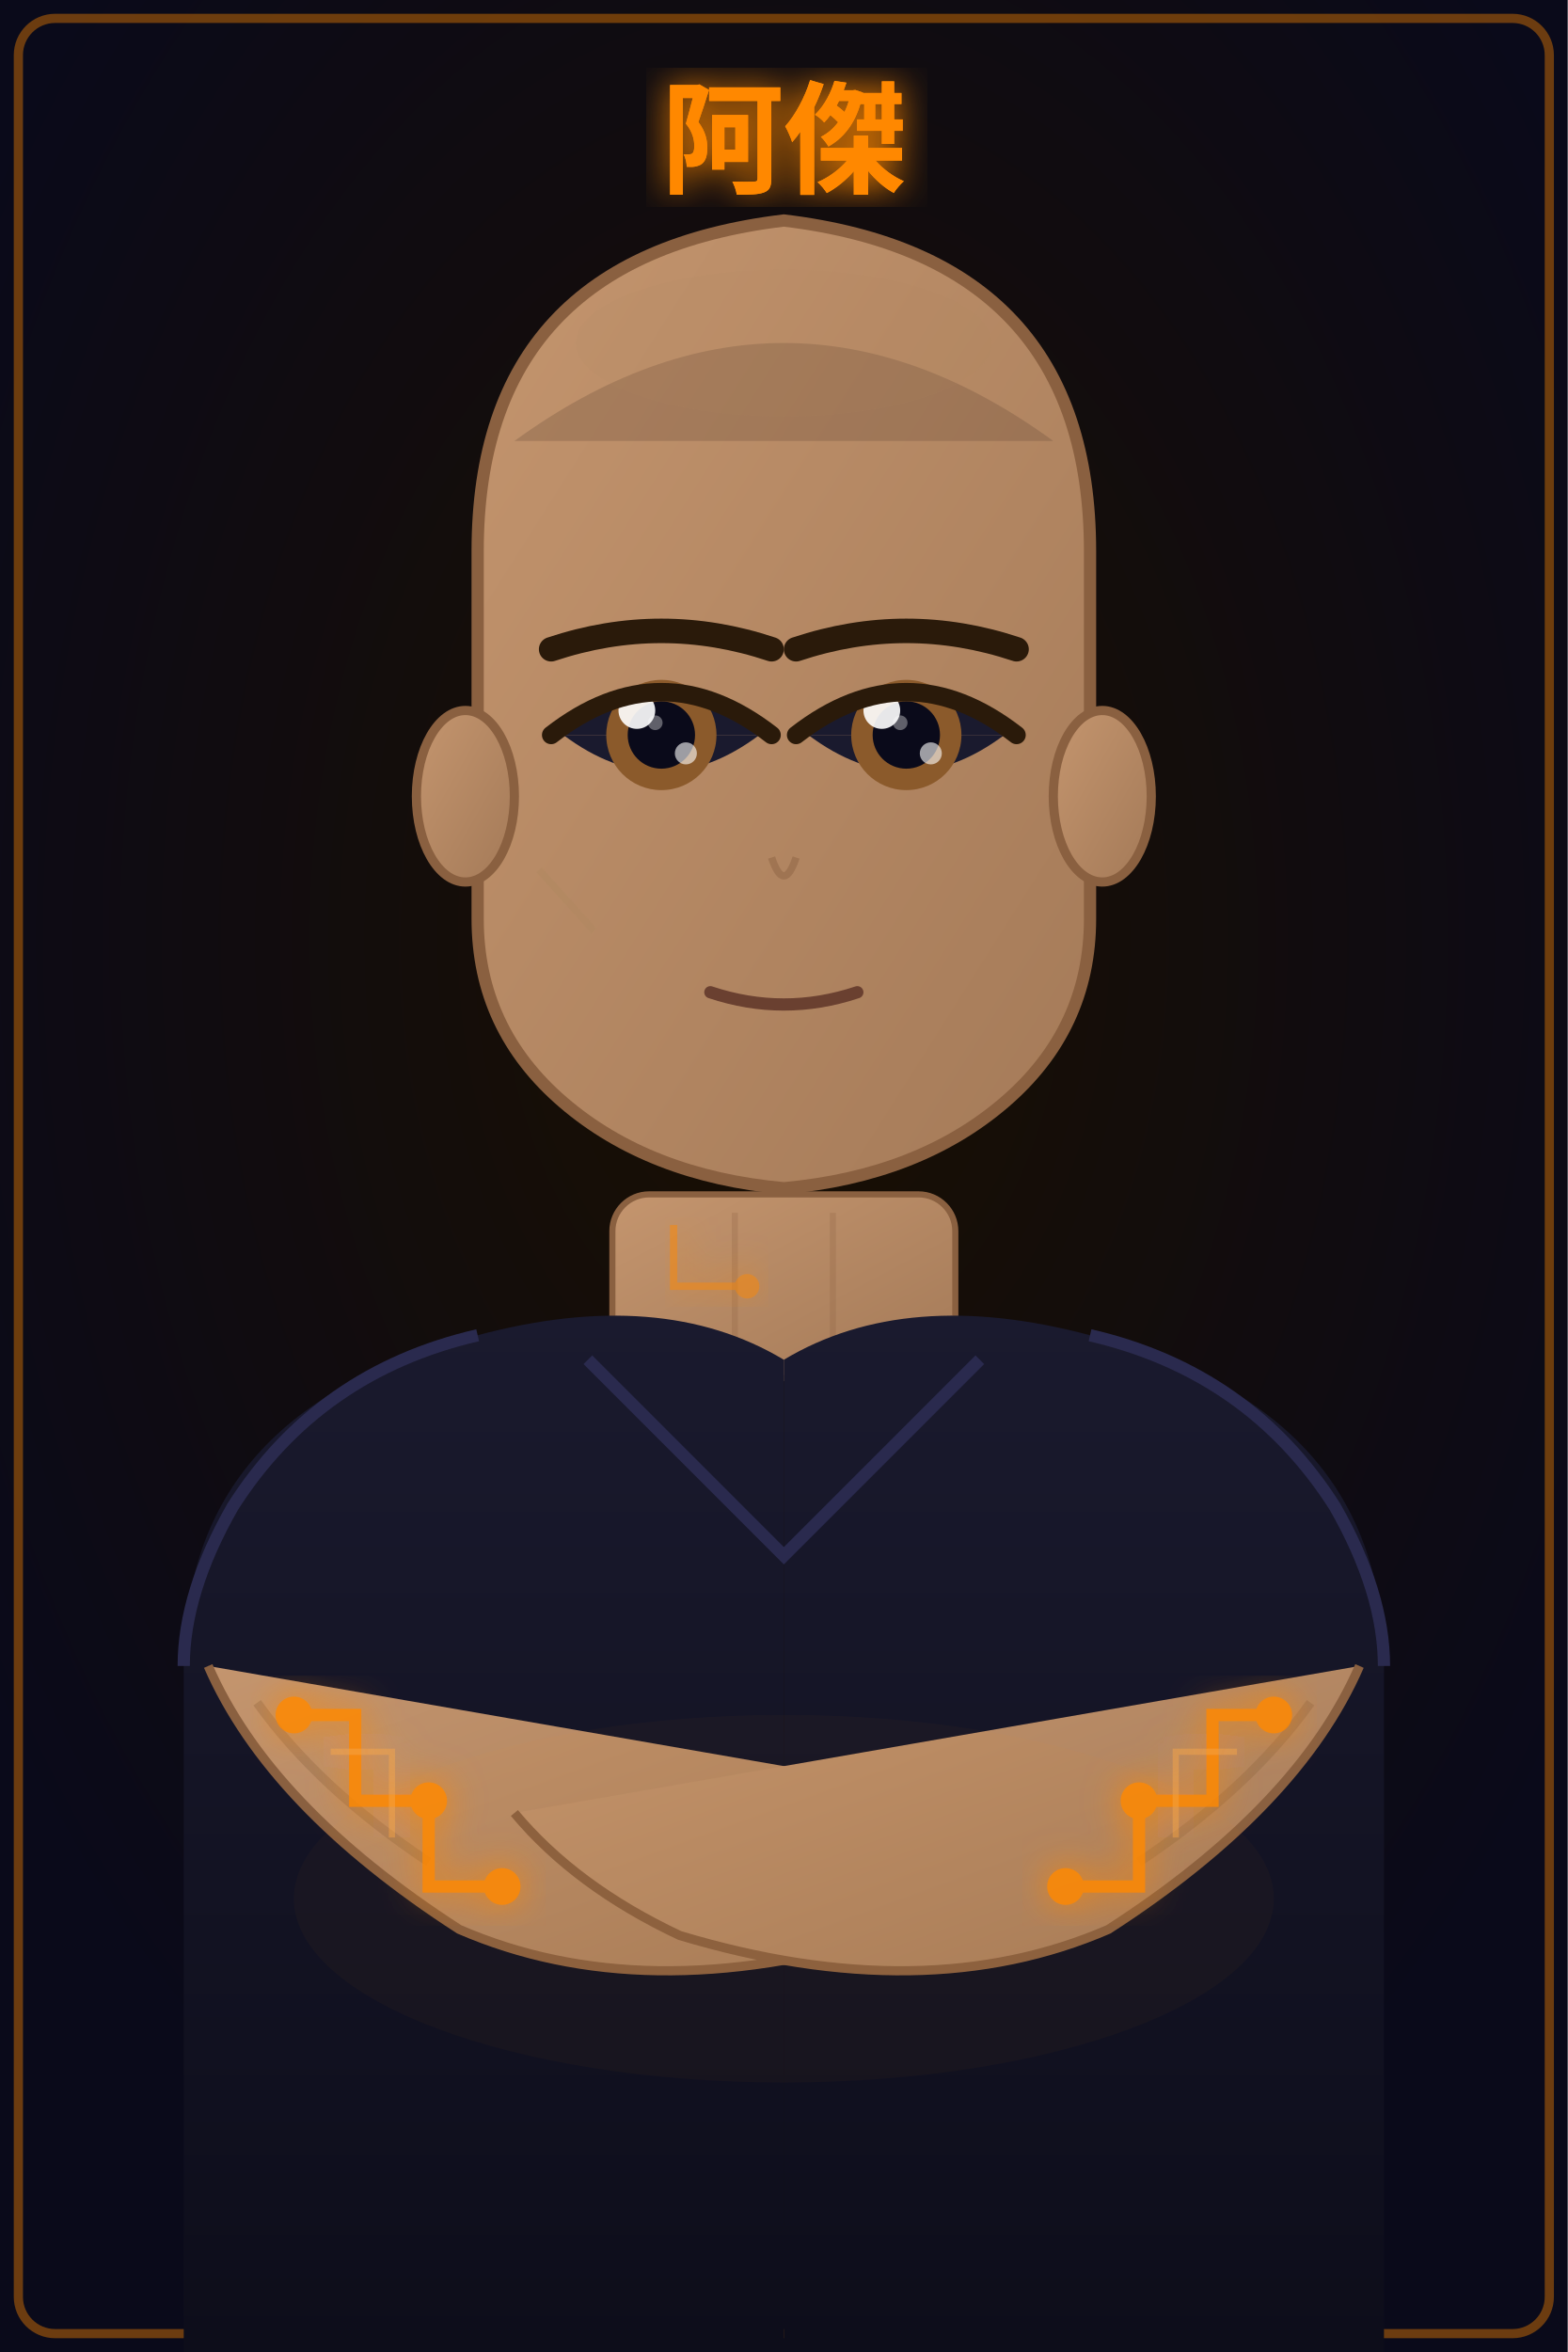
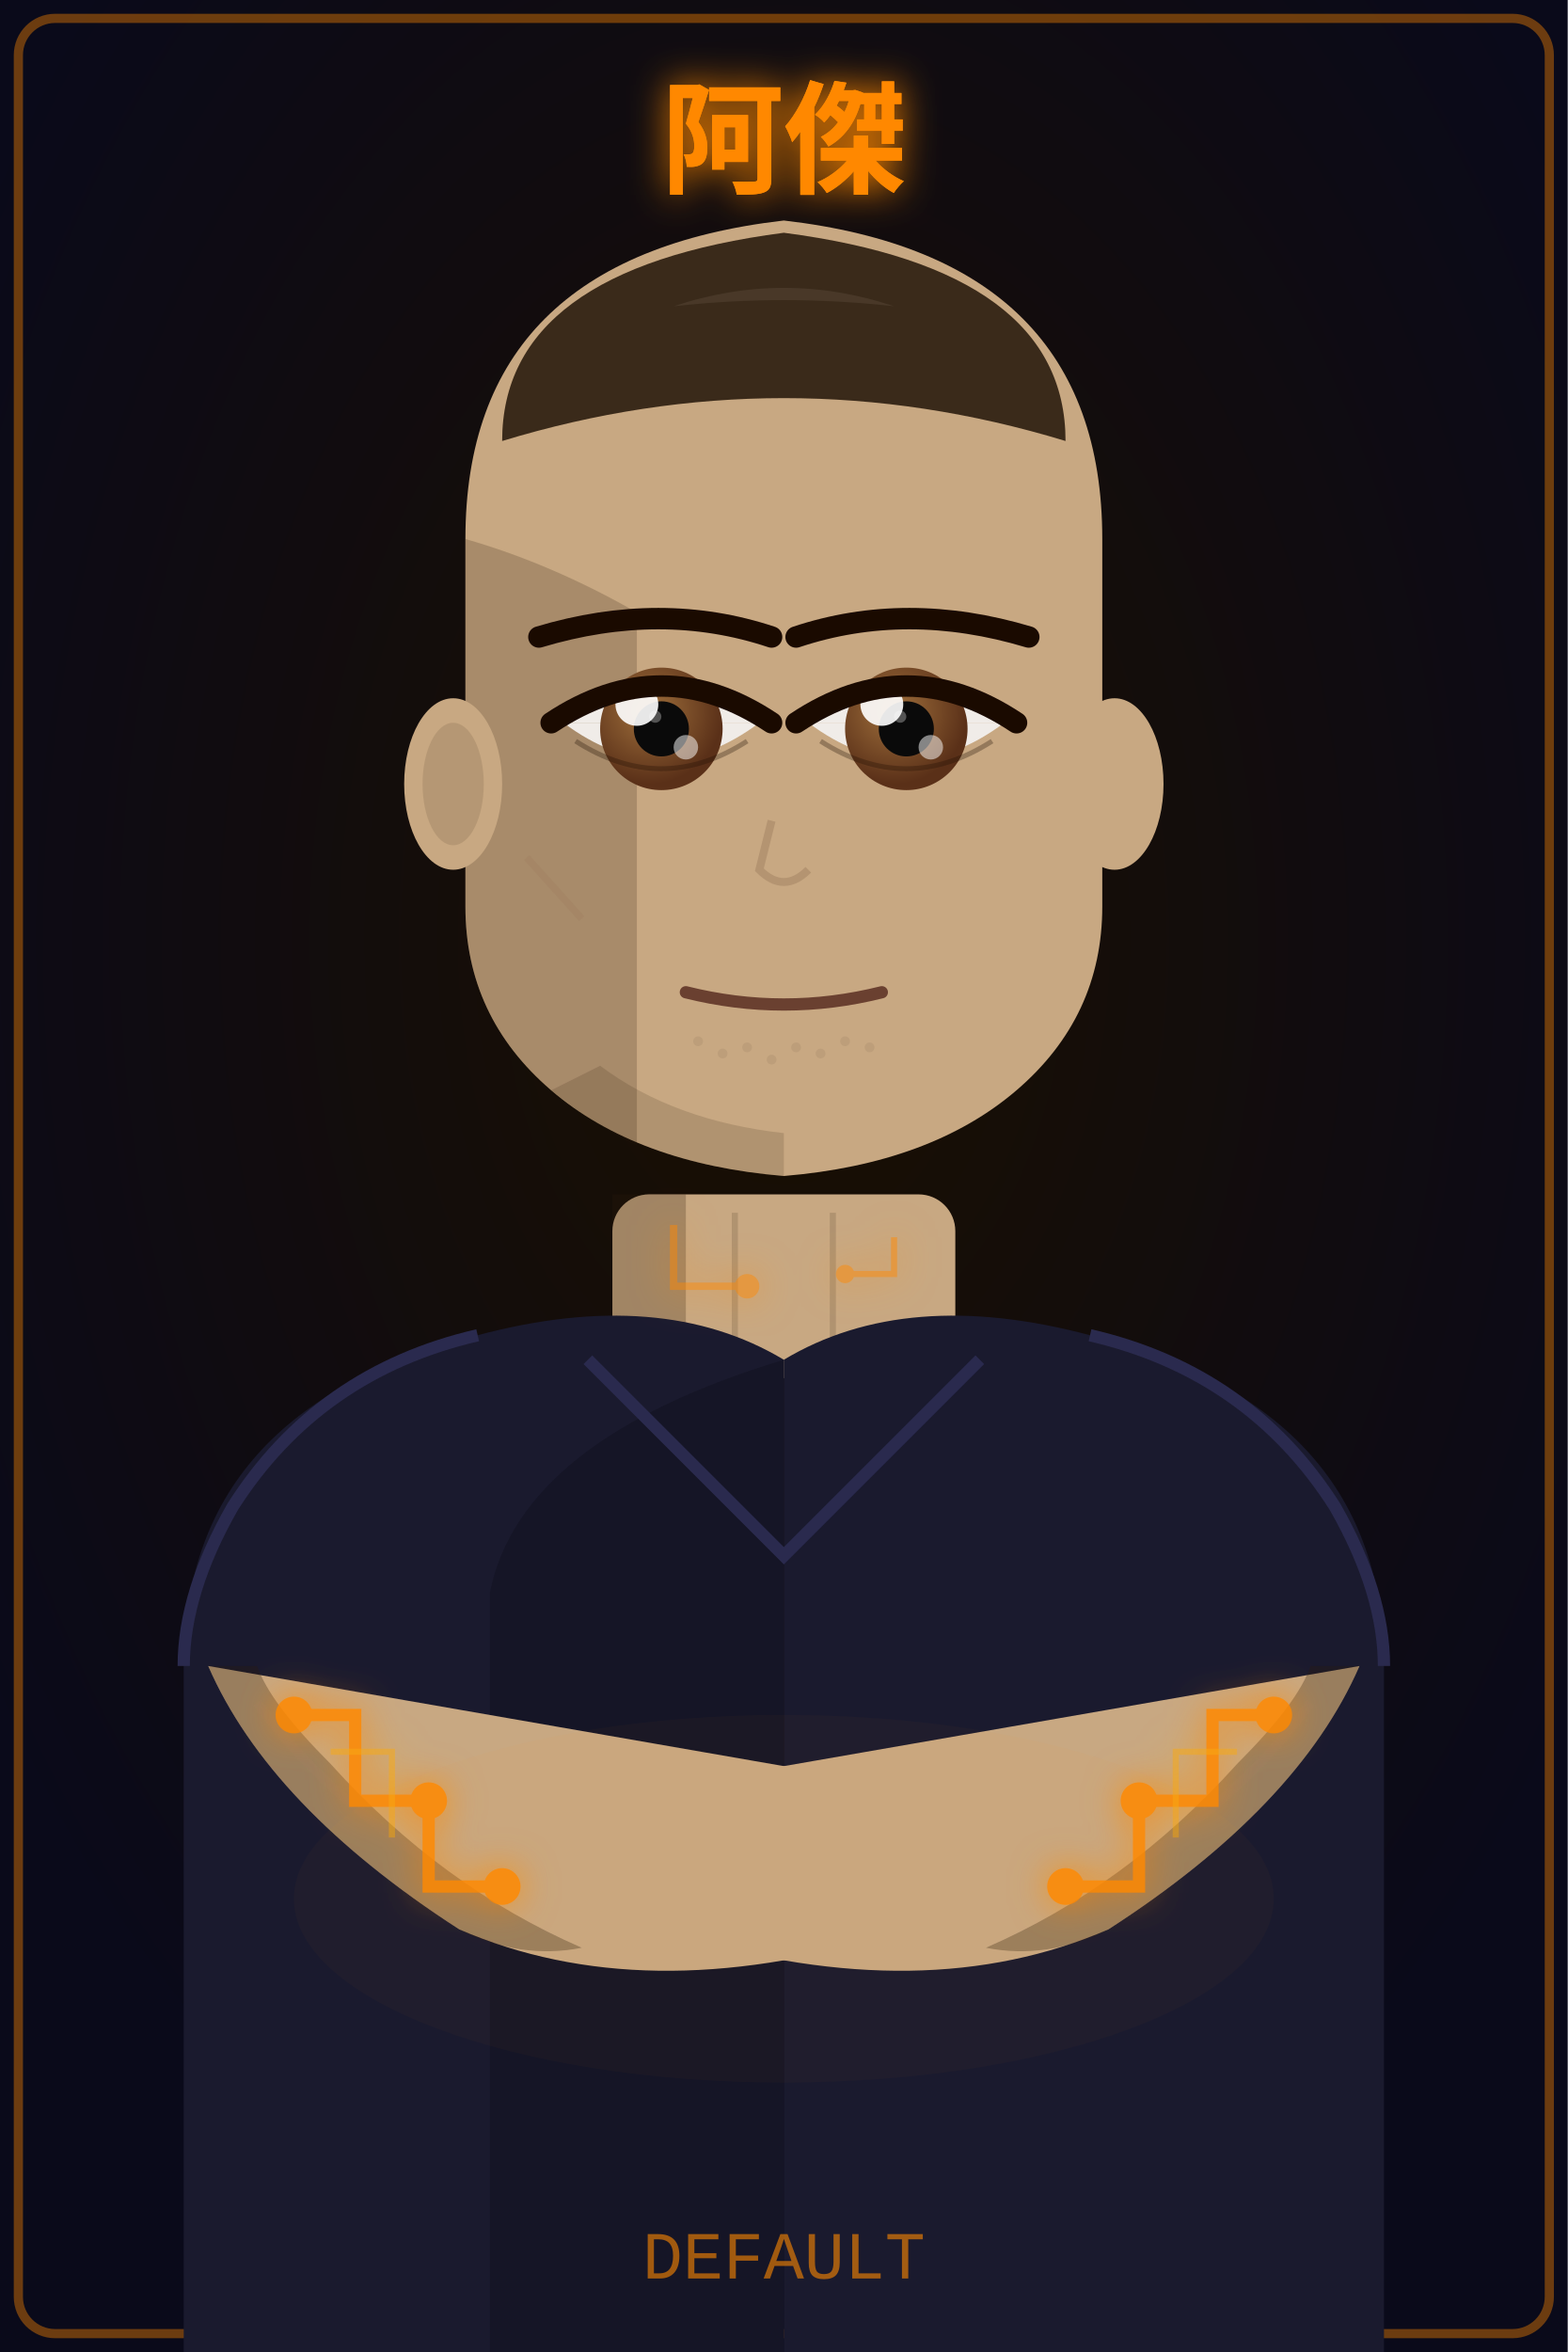
<svg xmlns="http://www.w3.org/2000/svg" width="256" height="384" viewBox="0 0 256 384">
  <defs>
    <radialGradient id="bg_glow" cx="50%" cy="40%" r="60%">
      <stop offset="0%" stop-color="#1a0f00" />
      <stop offset="100%" stop-color="#0a0a1a" />
    </radialGradient>
-     <filter id="neon_orange">
-       <feGaussianBlur stdDeviation="3" result="blur" />
-       <feComposite in="SourceGraphic" in2="blur" operator="over" />
+     <filter id="glow" x="-50%" y="-50%" width="200%" height="200%">
+       <feGaussianBlur stdDeviation="3" result="b" />
+       <feMerge>
+         <feMergeNode in="b" />
+         <feMergeNode in="SourceGraphic" />
+       </feMerge>
    </filter>
-     <linearGradient id="skin_grad" x1="0%" y1="0%" x2="100%" y2="100%">
-       <stop offset="0%" stop-color="#c4956e" />
-       <stop offset="100%" stop-color="#a47a58" />
-     </linearGradient>
-     <linearGradient id="shirt_grad" x1="0%" y1="0%" x2="0%" y2="100%">
-       <stop offset="0%" stop-color="#1a1a2e" />
-       <stop offset="100%" stop-color="#0d0d1a" />
-     </linearGradient>
+     <radialGradient id="iris_grad" cx="40%" cy="35%" r="60%">
+       <stop offset="0%" stop-color="#a0703c" />
+       <stop offset="100%" stop-color="#5a3018" />
+     </radialGradient>
  </defs>
  <rect width="256" height="384" fill="url(#bg_glow)" />
  <rect x="3" y="3" width="250" height="378" rx="6" fill="none" stroke="#ff8800" stroke-width="1.5" opacity="0.4" />
-   <text x="128" y="30" font-family="'Courier New', monospace" font-size="20" font-weight="bold" fill="#ff8800" text-anchor="middle" filter="url(#neon_orange)">阿傑</text>
+   <text x="128" y="30" font-family="'Courier New', monospace" font-size="20" font-weight="bold" fill="#ff8800" text-anchor="middle" filter="url(#glow)">阿傑</text>
  <text x="128" y="30" font-family="'Courier New', monospace" font-size="20" font-weight="bold" fill="#ff8800" text-anchor="middle">阿傑</text>
-   <rect x="100" y="195" width="56" height="30" rx="6" fill="url(#skin_grad)" stroke="#8a6040" stroke-width="1" />
-   <line x1="120" y1="198" x2="120" y2="222" stroke="#8a6040" stroke-width="1" opacity="0.25" />
-   <line x1="136" y1="198" x2="136" y2="222" stroke="#8a6040" stroke-width="1" opacity="0.25" />
-   <path d="M128,222 L128,384 L30,384 L30,272 Q30,230 78,218 Q108,210 128,222 Z" fill="url(#shirt_grad)" />
-   <path d="M128,222 L128,384 L226,384 L226,272 Q226,230 178,218 Q148,210 128,222 Z" fill="url(#shirt_grad)" />
+   <rect x="100" y="195" width="56" height="30" rx="6" fill="#c8a882" />
+   <path d="M100,195 L112,195 L112,225 L100,225 Z" fill="#2a1a0a" opacity="0.25" />
+   <line x1="120" y1="198" x2="120" y2="222" stroke="#2a1a0a" stroke-width="1" opacity="0.15" />
+   <line x1="136" y1="198" x2="136" y2="222" stroke="#2a1a0a" stroke-width="1" opacity="0.15" />
+   <path d="M128,222 L128,384 L30,384 L30,272 Q30,230 78,218 Q108,210 128,222 Z" fill="#1a1a2e" />
+   <path d="M128,222 L128,384 L226,384 L226,272 Q226,230 178,218 Q148,210 128,222 Z" fill="#1a1a2e" />
+   <path d="M128,222 L128,384 L80,384 L80,260 Q85,235 128,222 Z" fill="#0d0d1a" opacity="0.4" />
  <path d="M78,218 Q52,224 38,246 Q30,260 30,272" fill="none" stroke="#2a2a4e" stroke-width="2" />
  <path d="M178,218 Q204,224 218,246 Q226,260 226,272" fill="none" stroke="#2a2a4e" stroke-width="2" />
-   <path d="M34,272 Q44,295 75,315 Q105,328 145,316 Q162,308 172,296" fill="url(#skin_grad)" stroke="#8a6040" stroke-width="1.5" />
-   <path d="M222,272 Q212,295 181,315 Q151,328 111,316 Q94,308 84,296" fill="url(#skin_grad)" stroke="#8a6040" stroke-width="1.5" />
-   <path d="M42,278 Q52,292 70,304" fill="none" stroke="#8a6040" stroke-width="1.5" opacity="0.35" />
-   <path d="M214,278 Q204,292 186,304" fill="none" stroke="#8a6040" stroke-width="1.5" opacity="0.35" />
-   <g filter="url(#neon_orange)" opacity="0.85">
+   <path d="M34,272 Q44,295 75,315 Q105,328 145,316 Q162,308 172,296" fill="#c8a882" />
+   <path d="M222,272 Q212,295 181,315 Q151,328 111,316 Q94,308 84,296" fill="#c8a882" />
+   <path d="M34,272 Q44,295 75,315 Q85,320 95,318 Q72,308 54,288 Q44,278 42,272 Z" fill="#2a1a0a" opacity="0.3" />
+   <path d="M222,272 Q212,295 181,315 Q171,320 161,318 Q184,308 202,288 Q212,278 214,272 Z" fill="#2a1a0a" opacity="0.3" />
+   <path d="M42,278 Q52,292 70,304" fill="none" stroke="#a08060" stroke-width="1.5" opacity="0.3" />
+   <path d="M214,278 Q204,292 186,304" fill="none" stroke="#a08060" stroke-width="1.5" opacity="0.3" />
+   <g filter="url(#glow)" opacity="0.85">
    <path d="M48,280 L58,280 L58,294 L70,294 L70,308 L82,308" fill="none" stroke="#ff8800" stroke-width="2" />
    <circle cx="48" cy="280" r="3" fill="#ff8800" />
    <circle cx="70" cy="294" r="3" fill="#ff8800" />
    <circle cx="82" cy="308" r="3" fill="#ff8800" />
-     <path d="M54,286 L64,286 L64,300" fill="none" stroke="#ffaa44" stroke-width="1" opacity="0.5" />
+     <path d="M54,286 L64,286 L64,300" fill="none" stroke="#ffaa00" stroke-width="1" opacity="0.5" />
  </g>
-   <g filter="url(#neon_orange)" opacity="0.85">
+   <g filter="url(#glow)" opacity="0.85">
    <path d="M208,280 L198,280 L198,294 L186,294 L186,308 L174,308" fill="none" stroke="#ff8800" stroke-width="2" />
    <circle cx="208" cy="280" r="3" fill="#ff8800" />
    <circle cx="186" cy="294" r="3" fill="#ff8800" />
    <circle cx="174" cy="308" r="3" fill="#ff8800" />
-     <path d="M202,286 L192,286 L192,300" fill="none" stroke="#ffaa44" stroke-width="1" opacity="0.5" />
+     <path d="M202,286 L192,286 L192,300" fill="none" stroke="#ffaa00" stroke-width="1" opacity="0.5" />
  </g>
  <path d="M96,222 L128,254 L160,222" fill="none" stroke="#2a2a4e" stroke-width="2" />
-   <path d="M78,90 Q78,42 128,36 Q178,42 178,90 L178,150 Q178,168 164,180 Q150,192 128,194 Q106,192 92,180 Q78,168 78,150 Z" fill="url(#skin_grad)" stroke="#8a6040" stroke-width="2" />
-   <path d="M84,72 Q128,40 172,72" fill="#5a4030" opacity="0.25" />
-   <ellipse cx="128" cy="56" rx="34" ry="12" fill="#b08860" opacity="0.1" />
-   <ellipse cx="76" cy="130" rx="8" ry="14" fill="url(#skin_grad)" stroke="#8a6040" stroke-width="1.5" />
-   <ellipse cx="180" cy="130" rx="8" ry="14" fill="url(#skin_grad)" stroke="#8a6040" stroke-width="1.5" />
-   <path d="M92,120 Q108,108 124,120" fill="#1a1a2e" />
-   <path d="M92,120 Q108,132 124,120" fill="#1a1a2e" />
-   <circle cx="108" cy="120" r="9" fill="#8b5a2b" />
-   <circle cx="108" cy="120" r="5.5" fill="#0a0a1a" />
-   <circle cx="104" cy="116" r="3" fill="#ffffff" opacity="0.9" />
-   <circle cx="112" cy="123" r="1.8" fill="#ffffff" opacity="0.6" />
-   <circle cx="107" cy="118" r="1.2" fill="#ffffff" opacity="0.35" />
-   <path d="M90,120 Q108,106 126,120" fill="none" stroke="#2a1a0a" stroke-width="3" stroke-linecap="round" />
-   <path d="M132,120 Q148,108 164,120" fill="#1a1a2e" />
-   <path d="M132,120 Q148,132 164,120" fill="#1a1a2e" />
-   <circle cx="148" cy="120" r="9" fill="#8b5a2b" />
-   <circle cx="148" cy="120" r="5.5" fill="#0a0a1a" />
-   <circle cx="144" cy="116" r="3" fill="#ffffff" opacity="0.9" />
-   <circle cx="152" cy="123" r="1.8" fill="#ffffff" opacity="0.6" />
-   <circle cx="147" cy="118" r="1.2" fill="#ffffff" opacity="0.35" />
-   <path d="M130,120 Q148,106 166,120" fill="none" stroke="#2a1a0a" stroke-width="3" stroke-linecap="round" />
-   <path d="M90,106 Q108,100 126,106" fill="none" stroke="#2a1a0a" stroke-width="4" stroke-linecap="round" />
-   <path d="M130,106 Q148,100 166,106" fill="none" stroke="#2a1a0a" stroke-width="4" stroke-linecap="round" />
-   <path d="M126,140 Q128,146 130,140" fill="none" stroke="#8a6040" stroke-width="1.2" opacity="0.45" />
-   <path d="M116,162 Q128,166 140,162" fill="none" stroke="#6a4030" stroke-width="2" stroke-linecap="round" />
-   <line x1="88" y1="142" x2="97" y2="152" stroke="#b08860" stroke-width="1.2" opacity="0.45" />
-   <g filter="url(#neon_orange)" opacity="0.5">
+   <path d="M76,88 Q76,42 128,36 Q180,42 180,88 L180,148 Q180,166 166,178 Q152,190 128,192 Q104,190 90,178 Q76,166 76,148 Z" fill="#c8a882" />
+   <path d="M76,88 L76,148 Q76,166 90,178 Q96,183 104,187 L104,100 Q90,92 76,88 Z" fill="#2a1a0a" opacity="0.2" />
+   <path d="M90,178 Q104,190 128,192 L128,185 Q110,183 98,174 Z" fill="#2a1a0a" opacity="0.15" />
+   <path d="M82,72 Q82,44 128,38 Q174,44 174,72 Q128,58 82,72 Z" fill="#3a2a1a" />
+   <path d="M110,50 Q128,44 146,50 Q128,48 110,50 Z" fill="#6a5a4a" opacity="0.3" />
+   <ellipse cx="74" cy="128" rx="8" ry="14" fill="#c8a882" />
+   <ellipse cx="74" cy="128" rx="5" ry="10" fill="#2a1a0a" opacity="0.12" />
+   <ellipse cx="182" cy="128" rx="8" ry="14" fill="#c8a882" />
+   <path d="M92,118 Q108,108 124,118" fill="#f0ece8" />
+   <path d="M92,118 Q108,130 124,118" fill="#f0ece8" />
+   <circle cx="108" cy="119" r="10" fill="url(#iris_grad)" />
+   <circle cx="108" cy="119" r="4.5" fill="#0a0a0a" />
+   <circle cx="104" cy="115" r="3.5" fill="#ffffff" opacity="0.9" />
+   <circle cx="112" cy="122" r="2" fill="#ffffff" opacity="0.5" />
+   <circle cx="107" cy="117" r="1" fill="#ffffff" opacity="0.3" />
+   <path d="M90,118 Q108,106 126,118" fill="none" stroke="#1a0a00" stroke-width="3.5" stroke-linecap="round" />
+   <path d="M94,121 Q108,130 122,121" fill="none" stroke="#1a0a00" stroke-width="0.8" opacity="0.3" />
+   <path d="M132,118 Q148,108 164,118" fill="#f0ece8" />
+   <path d="M132,118 Q148,130 164,118" fill="#f0ece8" />
+   <circle cx="148" cy="119" r="10" fill="url(#iris_grad)" />
+   <circle cx="148" cy="119" r="4.5" fill="#0a0a0a" />
+   <circle cx="144" cy="115" r="3.5" fill="#ffffff" opacity="0.9" />
+   <circle cx="152" cy="122" r="2" fill="#ffffff" opacity="0.5" />
+   <circle cx="147" cy="117" r="1" fill="#ffffff" opacity="0.3" />
+   <path d="M130,118 Q148,106 166,118" fill="none" stroke="#1a0a00" stroke-width="3.5" stroke-linecap="round" />
+   <path d="M134,121 Q148,130 162,121" fill="none" stroke="#1a0a00" stroke-width="0.8" opacity="0.3" />
+   <path d="M88,104 Q108,98 126,104" fill="none" stroke="#1a0a00" stroke-width="3.5" stroke-linecap="round" />
+   <path d="M130,104 Q148,98 168,104" fill="none" stroke="#1a0a00" stroke-width="3.5" stroke-linecap="round" />
+   <path d="M126,134 L124,142 Q128,146 132,142" fill="none" stroke="#a08060" stroke-width="1.3" opacity="0.5" />
+   <path d="M112,162 Q128,166 144,162" fill="none" stroke="#6a4030" stroke-width="2" stroke-linecap="round" />
+   <g opacity="0.08" fill="#3a2a1a">
+     <circle cx="114" cy="170" r="0.8" />
+     <circle cx="118" cy="172" r="0.8" />
+     <circle cx="122" cy="171" r="0.8" />
+     <circle cx="126" cy="173" r="0.8" />
+     <circle cx="130" cy="171" r="0.8" />
+     <circle cx="134" cy="172" r="0.8" />
+     <circle cx="138" cy="170" r="0.8" />
+     <circle cx="142" cy="171" r="0.8" />
+   </g>
+   <line x1="86" y1="140" x2="95" y2="150" stroke="#a08060" stroke-width="1.2" opacity="0.4" />
+   <g filter="url(#glow)" opacity="0.5">
    <path d="M110,200 L110,210 L122,210" fill="none" stroke="#ff8800" stroke-width="1.2" />
    <circle cx="122" cy="210" r="2" fill="#ff8800" />
+     <path d="M146,202 L146,208 L138,208" fill="none" stroke="#ff8800" stroke-width="1" />
+     <circle cx="138" cy="208" r="1.5" fill="#ff8800" />
  </g>
  <ellipse cx="128" cy="310" rx="80" ry="30" fill="#ff8800" opacity="0.03" />
+   <text x="128" y="372" font-family="'Courier New', monospace" font-size="11" fill="#ff8800" text-anchor="middle" opacity="0.6">DEFAULT</text>
</svg>
